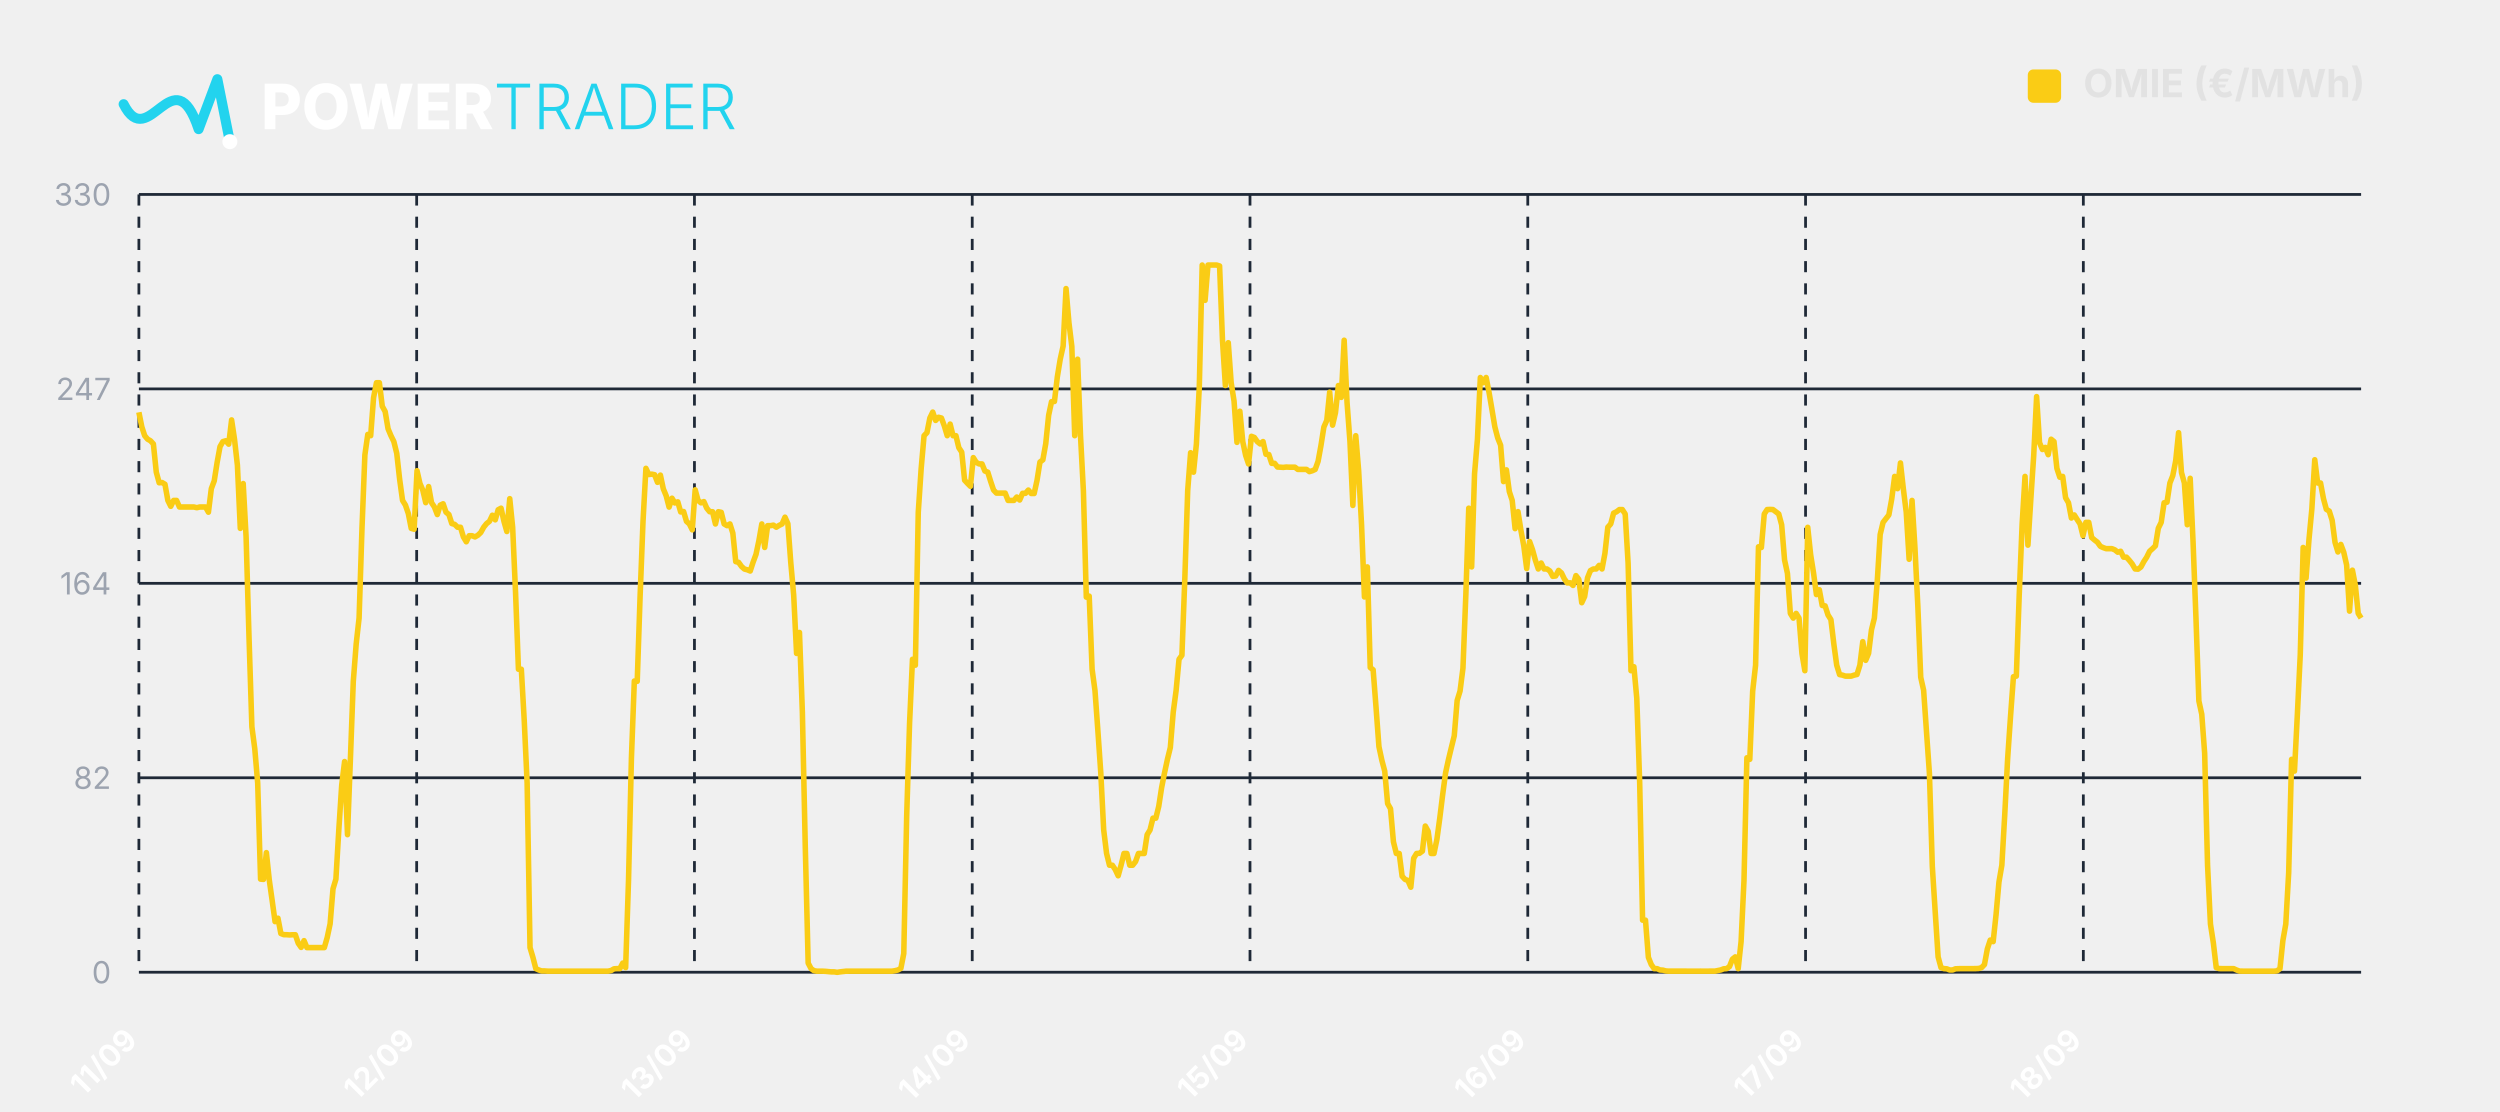
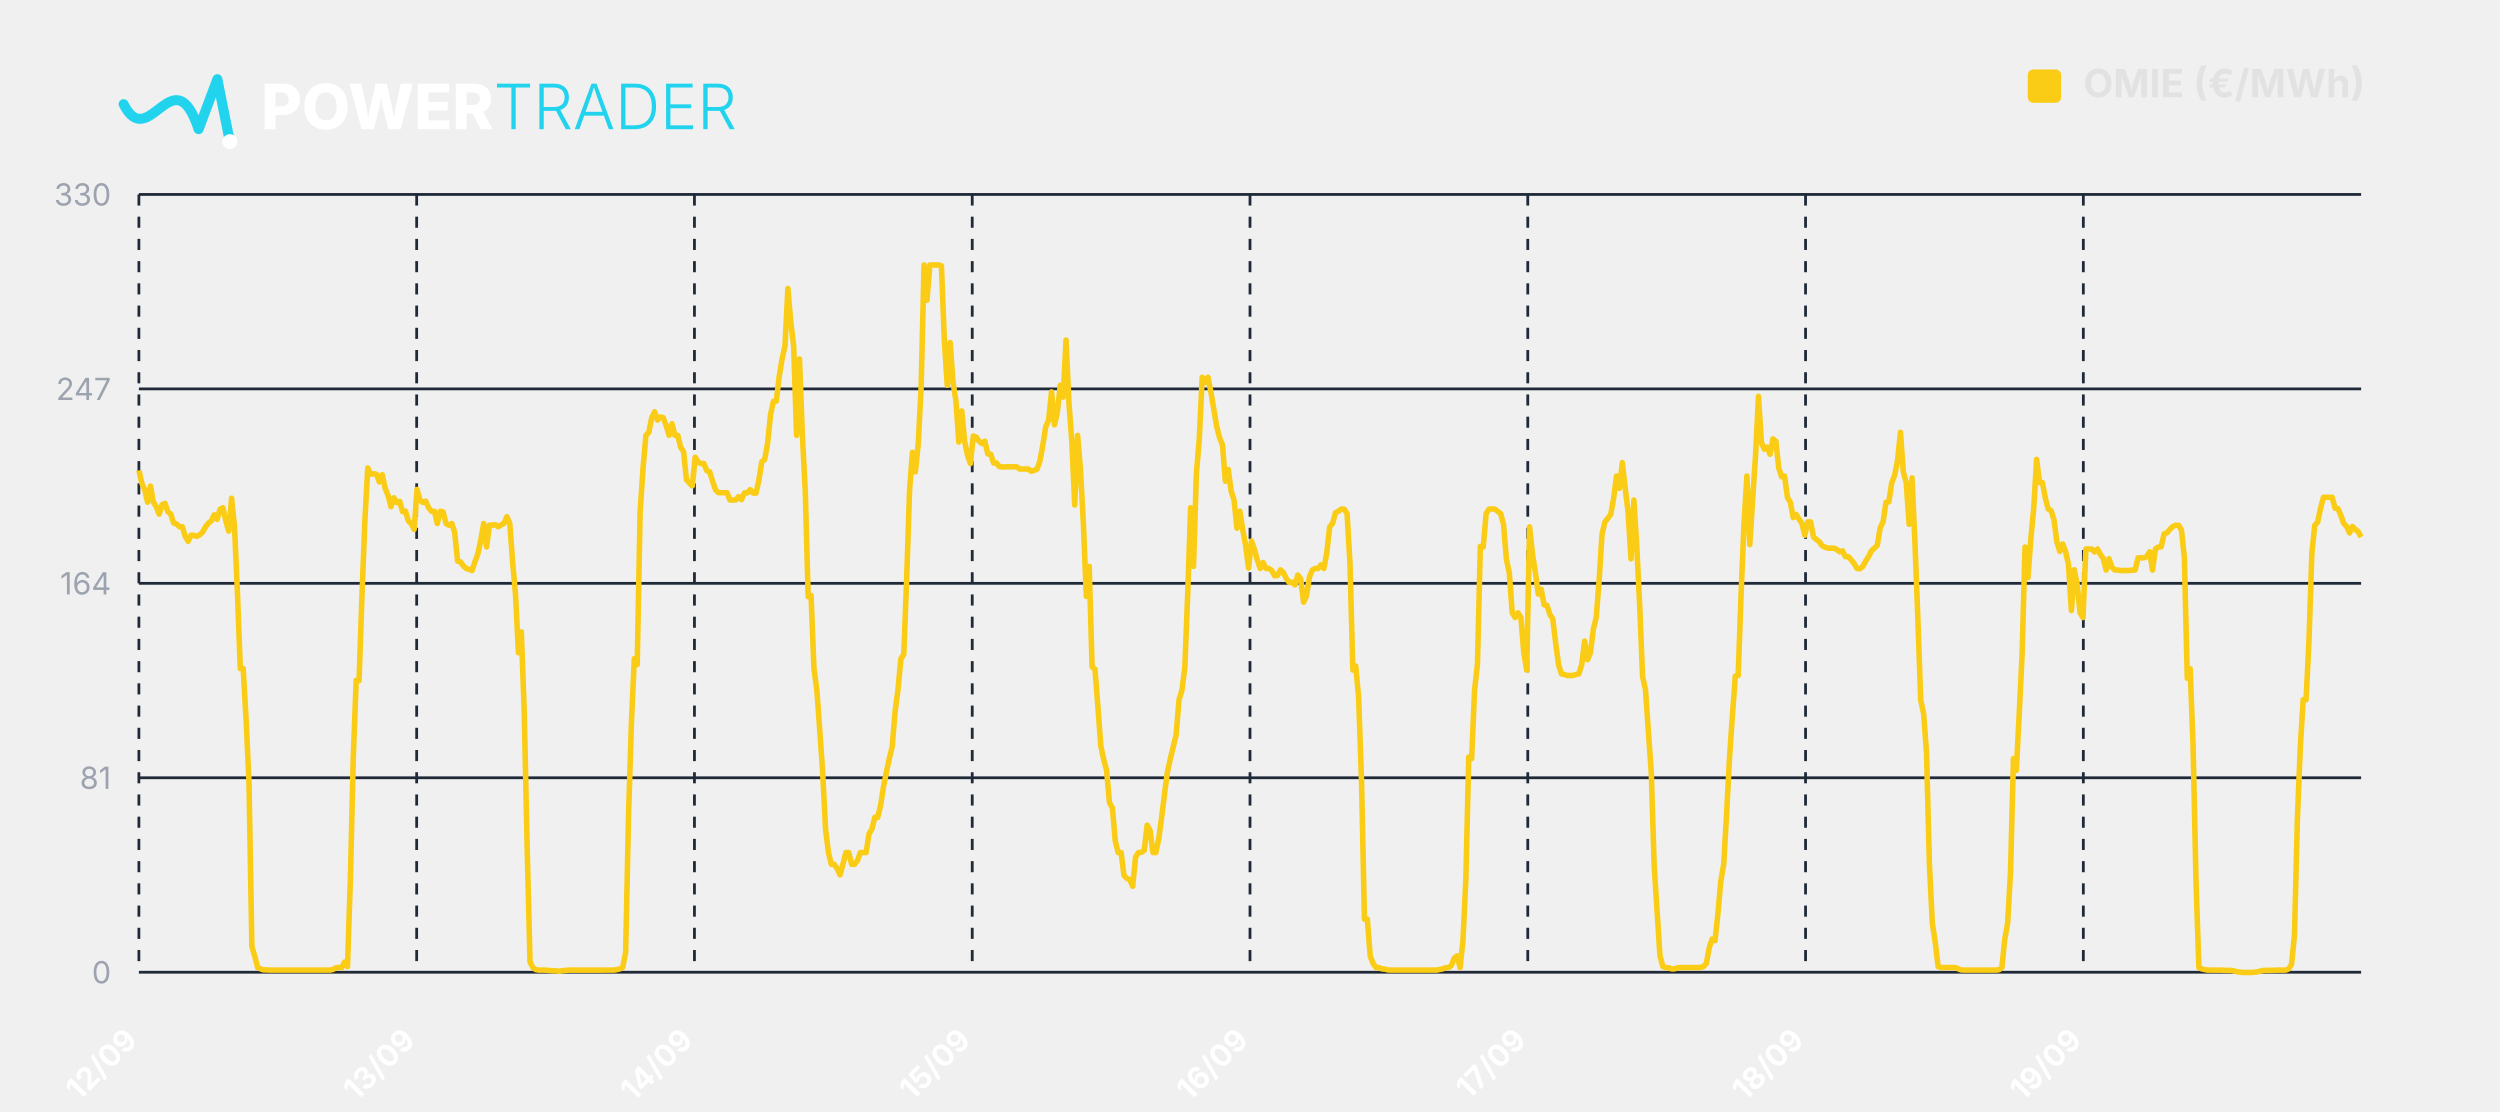
<svg xmlns="http://www.w3.org/2000/svg" viewBox="0 0 900 400" style="font-family: 'Inter', sans-serif; background: #0b0f19;">
  <g transform="translate(40, 15) scale(0.45)">
    <path d="M10 50 C30 90 50 10 70 70 L85 30 L95 80" stroke="#22d3ee" stroke-width="8" stroke-linecap="round" stroke-linejoin="round" fill="none" />
    <circle cx="95" cy="80" r="6" fill="#ffffff" />
    <text x="120" y="70" font-family="'Inter', sans-serif" font-weight="800" font-size="50" fill="#ffffff">POWER<tspan fill="#22d3ee" font-weight="300">TRADER</tspan>
    </text>
  </g>
  <rect x="730" y="25" width="12" height="12" fill="#facc15" rx="2" />
  <text x="750" y="35" font-size="14" font-weight="bold" fill="#e2e2e2">OMIE (€/MWh)</text>
  <line x1="50" y1="350.0" x2="850" y2="350.0" stroke="#1f2937" stroke-width="1" />
  <text x="40" y="354.0" text-anchor="end" font-size="11" fill="#9ca3af">0</text>
  <line x1="50" y1="280.0" x2="850" y2="280.0" stroke="#1f2937" stroke-width="1" />
-   <text x="40" y="284.0" text-anchor="end" font-size="11" fill="#9ca3af">82</text>
+   <text x="40" y="284.0" text-anchor="end" font-size="11" fill="#9ca3af">81</text>
  <line x1="50" y1="210.0" x2="850" y2="210.0" stroke="#1f2937" stroke-width="1" />
  <text x="40" y="214.0" text-anchor="end" font-size="11" fill="#9ca3af">164</text>
  <line x1="50" y1="140.0" x2="850" y2="140.0" stroke="#1f2937" stroke-width="1" />
  <text x="40" y="144.0" text-anchor="end" font-size="11" fill="#9ca3af">247</text>
  <line x1="50" y1="70.0" x2="850" y2="70.0" stroke="#1f2937" stroke-width="1" />
  <text x="40" y="74.0" text-anchor="end" font-size="11" fill="#9ca3af">330</text>
  <line x1="50.0" y1="70" x2="50.0" y2="350" stroke="#1f2937" stroke-width="1" stroke-dasharray="4,4" />
-   <text x="50.0" y="375" text-anchor="end" transform="rotate(-45, 50.0, 375)" font-size="11" font-weight="bold" fill="#ffffff">11/09</text>
+   <text x="50.0" y="375" text-anchor="end" transform="rotate(-45, 50.0, 375)" font-size="11" font-weight="bold" fill="#ffffff">12/09</text>
  <line x1="150.0" y1="70" x2="150.0" y2="350" stroke="#1f2937" stroke-width="1" stroke-dasharray="4,4" />
-   <text x="150.0" y="375" text-anchor="end" transform="rotate(-45, 150.0, 375)" font-size="11" font-weight="bold" fill="#ffffff">12/09</text>
+   <text x="150.0" y="375" text-anchor="end" transform="rotate(-45, 150.0, 375)" font-size="11" font-weight="bold" fill="#ffffff">13/09</text>
  <line x1="250.0" y1="70" x2="250.0" y2="350" stroke="#1f2937" stroke-width="1" stroke-dasharray="4,4" />
-   <text x="250.0" y="375" text-anchor="end" transform="rotate(-45, 250.0, 375)" font-size="11" font-weight="bold" fill="#ffffff">13/09</text>
+   <text x="250.0" y="375" text-anchor="end" transform="rotate(-45, 250.0, 375)" font-size="11" font-weight="bold" fill="#ffffff">14/09</text>
  <line x1="350.0" y1="70" x2="350.0" y2="350" stroke="#1f2937" stroke-width="1" stroke-dasharray="4,4" />
-   <text x="350.0" y="375" text-anchor="end" transform="rotate(-45, 350.0, 375)" font-size="11" font-weight="bold" fill="#ffffff">14/09</text>
+   <text x="350.0" y="375" text-anchor="end" transform="rotate(-45, 350.0, 375)" font-size="11" font-weight="bold" fill="#ffffff">15/09</text>
  <line x1="450.0" y1="70" x2="450.0" y2="350" stroke="#1f2937" stroke-width="1" stroke-dasharray="4,4" />
-   <text x="450.0" y="375" text-anchor="end" transform="rotate(-45, 450.0, 375)" font-size="11" font-weight="bold" fill="#ffffff">15/09</text>
+   <text x="450.0" y="375" text-anchor="end" transform="rotate(-45, 450.0, 375)" font-size="11" font-weight="bold" fill="#ffffff">16/09</text>
  <line x1="550.0" y1="70" x2="550.0" y2="350" stroke="#1f2937" stroke-width="1" stroke-dasharray="4,4" />
-   <text x="550.0" y="375" text-anchor="end" transform="rotate(-45, 550.0, 375)" font-size="11" font-weight="bold" fill="#ffffff">16/09</text>
+   <text x="550.0" y="375" text-anchor="end" transform="rotate(-45, 550.0, 375)" font-size="11" font-weight="bold" fill="#ffffff">17/09</text>
  <line x1="650.0" y1="70" x2="650.0" y2="350" stroke="#1f2937" stroke-width="1" stroke-dasharray="4,4" />
-   <text x="650.0" y="375" text-anchor="end" transform="rotate(-45, 650.0, 375)" font-size="11" font-weight="bold" fill="#ffffff">17/09</text>
+   <text x="650.0" y="375" text-anchor="end" transform="rotate(-45, 650.0, 375)" font-size="11" font-weight="bold" fill="#ffffff">18/09</text>
  <line x1="750.0" y1="70" x2="750.0" y2="350" stroke="#1f2937" stroke-width="1" stroke-dasharray="4,4" />
-   <text x="750.0" y="375" text-anchor="end" transform="rotate(-45, 750.0, 375)" font-size="11" font-weight="bold" fill="#ffffff">18/09</text>
-   <polyline points="50.0,148.42 51.043,153.631 52.086,156.851 53.129,158.097 54.172,158.673 55.215,159.817 56.258,169.959 57.301,173.798 58.344,173.713 59.387,174.332 60.43,180.153 61.473,182.271 62.516,180.153 63.559,180.153 64.602,182.517 65.645,182.517 66.688,182.517 67.731,182.517 68.774,182.517 69.817,182.517 70.86,182.78 71.904,182.517 72.947,182.517 73.99,182.517 75.033,184.389 76.076,175.916 77.119,173.128 78.162,166.494 79.205,160.783 80.248,158.97 81.291,158.681 82.334,159.902 83.377,151.174 84.42,158.122 85.463,167.443 86.506,190.219 87.549,174.086 88.592,193.286 89.635,229.061 90.678,261.624 91.721,269.588 92.764,281.832 93.807,316.488 94.85,316.581 95.893,306.947 96.936,316.768 97.979,324.199 99.022,331.782 100.065,330.554 101.108,336.061 102.151,336.477 103.194,336.494 104.237,336.578 105.28,336.511 106.323,336.511 107.366,339.561 108.409,341.061 109.452,338.637 110.495,341.137 111.538,341.137 112.581,341.137 113.625,341.137 114.668,341.137 115.711,341.137 116.754,341.137 117.797,337.502 118.84,332.587 119.883,319.962 120.926,316.488 121.969,298.779 123.012,282.68 124.055,274.156 125.098,300.482 126.141,273.359 127.184,245.279 128.227,231.84 129.27,222.519 130.313,190.219 131.356,163.782 132.399,156.402 133.442,156.851 134.485,143.133 135.528,137.786 136.571,137.778 137.614,146.26 138.657,148.158 139.7,154.36 140.743,156.851 141.786,158.97 142.829,163.206 143.872,172.561 144.915,180.153 145.958,181.839 147.001,184.898 148.044,190.219 149.087,190.524 150.13,169.46 151.173,174.035 152.216,176.492 153.259,180.958 154.302,175.171 155.346,180.958 156.389,182.517 157.432,185.237 158.475,181.873 159.518,181.365 160.561,184.389 161.604,185.237 162.647,188.474 163.69,188.779 164.733,189.812 165.776,189.812 166.819,193.286 167.862,195.04 168.905,192.863 169.948,192.863 170.991,193.286 172.034,192.693 173.077,191.702 174.12,189.812 175.163,188.499 176.206,187.677 177.249,185.483 178.292,187.135 179.335,183.517 180.378,182.949 181.421,187.677 182.464,191.338 183.507,179.517 184.55,189.795 185.593,213.19 186.636,240.923 187.679,240.923 188.722,259.302 189.765,281.832 190.808,341.137 191.851,344.636 192.894,348.704 193.937,349.178 194.98,349.534 196.023,349.534 197.066,349.61 198.11,349.619 199.153,349.619 200.196,349.619 201.239,349.619 202.282,349.619 203.325,349.619 204.368,349.619 205.411,349.619 206.454,349.619 207.497,349.619 208.54,349.619 209.583,349.619 210.626,349.619 211.669,349.619 212.712,349.619 213.755,349.619 214.798,349.619 215.841,349.619 216.884,349.619 217.927,349.619 218.97,349.61 220.013,349.381 221.056,348.771 222.099,348.704 223.142,348.704 224.185,346.712 225.228,348.348 226.271,316.768 227.314,272.808 228.357,245.168 229.4,245.279 230.443,214.41 231.486,187.677 232.529,168.604 233.572,170.841 234.615,170.688 235.658,170.9 236.701,173.637 237.744,171.044 238.787,175.967 239.831,178.501 240.874,182.551 241.917,179.356 242.96,181.068 244.003,180.661 245.046,184.305 246.089,184.152 247.132,187.677 248.175,188.626 249.218,190.744 250.261,176.34 251.304,180.153 252.347,181.017 253.39,180.576 254.433,182.949 255.476,184.22 256.519,184.22 257.562,188.626 258.605,184.22 259.648,184.44 260.691,188.626 261.734,189.236 262.777,188.626 263.82,191.914 264.863,202.183 265.906,202.463 266.949,203.92 267.992,204.861 269.035,205.124 270.078,205.564 271.121,202.37 272.164,199.557 273.207,194.617 274.25,188.626 275.293,197.082 276.336,189.236 277.379,189.236 278.422,189.05 279.465,189.795 280.508,189.135 281.551,188.626 282.595,186.186 283.638,188.541 284.681,202.556 285.724,214.232 286.767,235.229 287.81,227.688 288.853,256.412 289.896,304.71 290.939,346.712 291.982,348.704 293.025,349.441 294.068,349.619 295.111,349.619 296.154,349.627 297.197,349.678 298.24,349.78 299.283,349.873 300.326,349.873 301.369,350.042 302.412,349.873 303.455,349.754 304.498,349.636 305.541,349.627 306.584,349.627 307.627,349.627 308.67,349.627 309.713,349.627 310.756,349.627 311.799,349.627 312.842,349.627 313.885,349.627 314.928,349.627 315.971,349.627 317.014,349.627 318.057,349.619 319.1,349.619 320.143,349.619 321.186,349.61 322.229,349.441 323.272,349.187 324.316,348.602 325.359,343.255 326.402,293.941 327.445,260.31 328.488,237.348 329.531,239.466 330.574,184.44 331.617,168.714 332.66,156.851 333.703,155.75 334.746,150.496 335.789,148.353 336.832,151.352 337.875,150.217 338.918,150.496 339.961,153.335 341.004,156.851 342.047,152.674 343.09,156.851 344.133,156.851 345.176,161.164 346.219,162.757 347.262,172.883 348.305,174.018 349.348,175.069 350.391,164.748 351.434,166.443 352.477,167.019 353.52,167.019 354.563,169.561 355.606,169.985 356.649,173.349 357.692,176.425 358.735,177.518 359.778,177.518 360.821,177.518 361.864,177.518 362.907,180.153 363.95,180.153 364.993,180.153 366.037,178.933 367.08,180 368.123,177.594 369.166,177.594 370.209,176.425 371.252,177.662 372.295,177.662 373.338,172.891 374.381,166.341 375.424,165.545 376.467,159.732 377.51,149.513 378.553,144.599 379.596,144.531 380.639,135.668 381.682,129.313 382.725,124.602 383.768,103.893 384.811,116.112 385.854,124.687 386.897,156.851 387.94,129.313 388.983,156.851 390.026,176.814 391.069,214.978 392.112,214.605 393.155,240.923 394.198,248.668 395.241,263.14 396.284,278.231 397.327,298.779 398.37,307.252 399.413,311.48 400.456,311.48 401.499,313.048 402.542,315.276 403.585,311.48 404.628,307.252 405.671,307.252 406.714,311.48 407.757,311.48 408.801,310.15 409.844,307.252 410.887,307.252 411.93,307.252 412.973,300.482 414.016,298.779 415.059,294.542 416.102,294.542 417.145,290.306 418.188,283.527 419.231,278.231 420.274,273.359 421.317,269.114 422.36,256.412 423.403,248.558 424.446,237.348 425.489,235.899 426.532,208.428 427.575,176.543 428.618,162.977 429.661,169.985 430.704,159.817 431.747,139.227 432.79,95.42 433.833,108.121 434.876,95.42 435.919,95.42 436.962,95.42 438.005,95.42 439.048,95.75 440.091,122.484 441.134,138.795 442.177,123.373 443.22,137.778 444.263,144.438 445.306,159.249 446.349,148.048 447.392,158.97 448.435,163.952 449.478,167.019 450.522,157.072 451.565,157.487 452.608,158.961 453.651,159.817 454.694,158.97 455.737,163.528 456.78,163.638 457.823,166.799 458.866,166.799 459.909,168.138 460.952,168.189 461.995,168.265 463.038,168.138 464.081,168.189 465.124,168.189 466.167,168.189 467.21,168.985 468.253,168.985 469.296,168.985 470.339,168.985 471.382,169.782 472.425,169.476 473.468,168.985 474.511,166.07 475.554,160.342 476.597,153.716 477.64,151.352 478.683,141.176 479.726,153.055 480.769,148.573 481.812,138.795 482.855,143.057 483.898,122.484 484.941,144.98 485.984,158.961 487.027,181.958 488.07,156.851 489.113,169.476 490.156,188.863 491.199,214.902 492.243,204.09 493.286,240.313 494.329,241.135 495.372,254.667 496.415,268.783 497.458,273.656 498.501,277.596 499.544,289.297 500.587,291.144 501.63,303.033 502.673,307.244 503.716,307.252 504.759,315.429 505.802,316.581 506.845,316.954 507.888,319.394 508.931,308.947 509.974,307.244 511.017,307.184 512.06,306.405 513.103,297.381 514.146,299.279 515.189,307.244 516.232,307.252 517.275,302.219 518.318,294.542 519.361,286.069 520.404,278.231 521.447,273.444 522.49,269.122 523.533,264.886 524.576,252.176 525.619,248.778 526.662,240.567 527.705,214.046 528.748,182.949 529.791,204.09 530.834,170.578 531.877,158.122 532.92,135.905 533.963,137.778 535.007,135.905 536.05,141.235 537.093,147.361 538.136,153.631 539.179,157.665 540.222,160.283 541.265,173.374 542.308,169.154 543.351,176.967 544.394,180.153 545.437,190.312 546.48,184.186 547.523,190.872 548.566,196.532 549.609,204.683 550.652,194.947 551.695,197.879 552.738,201.683 553.781,204.827 554.824,202.692 555.867,204.827 556.91,204.827 557.953,205.564 558.996,207.479 560.039,207.352 561.082,205.344 562.125,206.251 563.168,208.411 564.211,209.852 565.254,209.809 566.297,210.75 567.34,207.225 568.383,208.581 569.426,216.978 570.469,214.749 571.512,207.996 572.555,205.403 573.598,204.827 574.641,204.827 575.684,203.539 576.728,204.827 577.771,199.218 578.814,189.795 579.857,188.626 580.9,184.728 581.943,184.237 582.986,183.44 584.029,183.44 585.072,185.033 586.115,202.683 587.158,241.449 588.201,240.025 589.244,251.43 590.287,281.832 591.33,331.257 592.373,331.257 593.416,344.636 594.459,347.238 595.502,348.704 596.545,348.704 597.588,349.187 598.631,349.246 599.674,349.534 600.717,349.61 601.76,349.61 602.803,349.61 603.846,349.61 604.889,349.61 605.932,349.61 606.975,349.61 608.018,349.619 609.061,349.619 610.104,349.619 611.147,349.619 612.19,349.61 613.233,349.619 614.276,349.619 615.319,349.61 616.362,349.61 617.405,349.61 618.449,349.381 619.492,349.178 620.535,348.771 621.578,348.704 622.621,347.966 623.664,345.297 624.707,344.475 625.75,348.704 626.793,338.985 627.836,316.954 628.879,272.808 629.922,273.359 630.965,248.778 632.008,239.466 633.051,196.845 634.094,197.099 635.137,185.033 636.18,183.44 637.223,183.39 638.266,183.44 639.309,184.237 640.352,185.033 641.395,188.914 642.438,201.565 643.481,206.429 644.524,220.825 645.567,222.519 646.61,220.825 647.653,222.519 648.696,235.229 649.739,241.449 650.782,189.838 651.825,199.641 652.868,206.225 653.911,214.046 654.954,212.309 655.997,217.961 657.04,218.113 658.083,221.392 659.126,223.045 660.169,231.747 661.213,239.457 662.256,242.855 663.299,243.05 664.342,243.406 665.385,243.406 666.428,243.406 667.471,243.05 668.514,242.813 669.557,239.466 670.6,230.993 671.643,237.72 672.686,235.229 673.729,226.756 674.772,222.519 675.815,209.174 676.858,192.439 677.901,188.058 678.944,186.72 679.987,185.381 681.03,179.585 682.073,171.51 683.116,175.916 684.159,166.663 685.202,175.959 686.245,184.389 687.288,201.336 688.331,180.153 689.374,197.099 690.417,218.113 691.46,243.821 692.503,248.498 693.546,263.53 694.589,278.392 695.632,311.921 696.675,328.266 697.718,344.475 698.761,348.331 699.804,348.704 700.847,348.771 701.89,349.187 702.934,349.187 703.977,348.771 705.02,348.729 706.063,348.704 707.106,348.704 708.149,348.704 709.192,348.704 710.235,348.704 711.278,348.695 712.321,348.644 713.364,348.348 714.407,347.238 715.45,341.586 716.493,338.425 717.536,338.985 718.579,329.283 719.622,317.547 720.665,311.447 721.708,293.297 722.751,273.105 723.794,257.853 724.837,243.618 725.88,243.406 726.923,214.046 727.966,188.736 729.009,171.51 730.052,196.252 731.095,179.721 732.138,163.935 733.181,142.777 734.224,159.351 735.267,161.825 736.31,161.071 737.353,163.681 738.396,158.122 739.439,158.97 740.482,168.621 741.525,171.798 742.568,171.51 743.611,179.204 744.654,181 745.698,186.482 746.741,185.381 747.784,187.033 748.827,188.626 749.87,192.863 750.913,188.058 751.956,188.058 752.999,193.498 754.042,194.405 755.085,195.201 756.128,196.676 757.171,197.15 758.214,197.523 759.257,197.523 760.3,197.523 761.343,197.947 762.386,198.794 763.429,198.455 764.472,200.573 765.515,200.573 766.558,201.726 767.601,203.039 768.644,204.827 769.687,204.903 770.73,204.124 771.773,202.183 772.816,200.573 773.859,198.455 774.902,197.523 775.945,196.506 776.988,190.185 778.031,188.058 779.074,181 780.117,180.788 781.16,173.883 782.203,171.23 783.246,165.918 784.289,155.767 785.332,170.112 786.375,173.883 787.419,188.906 788.462,172.188 789.505,195.218 790.548,222.519 791.591,252.32 792.634,257.141 793.677,271.198 794.72,311.489 795.763,332.664 796.806,339.442 797.849,348.348 798.892,348.687 799.935,348.704 800.978,348.704 802.021,348.704 803.064,348.704 804.107,348.704 805.15,349.195 806.193,349.585 807.236,349.61 808.279,349.619 809.322,349.619 810.365,349.619 811.408,349.619 812.451,349.619 813.494,349.619 814.537,349.619 815.58,349.619 816.623,349.619 817.666,349.619 818.709,349.619 819.752,349.5 820.795,348.704 821.838,338.595 822.881,332.664 823.924,314.217 824.967,273.359 826.01,277.596 827.053,257.141 828.096,235.653 829.14,197.099 830.183,208.115 831.226,194.278 832.269,183.186 833.312,165.511 834.355,173.883 835.398,173.883 836.441,179.466 837.484,183.364 838.527,183.991 839.57,187.321 840.613,195.261 841.656,198.709 842.699,195.998 843.742,198.769 844.785,203.387 845.828,220.003 846.871,205.268 847.914,210.64 848.957,220.825 850.0,222.519" fill="none" stroke="#facc15" stroke-width="2" stroke-linejoin="round" />
+   <text x="750.0" y="375" text-anchor="end" transform="rotate(-45, 750.0, 375)" font-size="11" font-weight="bold" fill="#ffffff">19/09</text>
+   <polyline points="50.0,169.324 51.043,173.894 52.086,176.348 53.129,180.807 54.172,175.028 55.215,180.807 56.258,182.364 57.301,185.08 58.344,181.721 59.387,181.213 60.43,184.234 61.473,185.08 62.516,188.312 63.559,188.617 64.602,189.649 65.645,189.649 66.688,193.119 67.731,194.87 68.774,192.696 69.817,192.696 70.86,193.119 71.904,192.526 72.947,191.536 73.99,189.649 75.033,188.338 76.076,187.517 77.119,185.325 78.162,186.976 79.205,183.362 80.248,182.795 81.291,187.517 82.334,191.173 83.377,179.368 84.42,189.633 85.463,212.995 86.506,240.691 87.549,240.691 88.592,259.044 89.635,281.544 90.678,340.768 91.721,344.263 92.764,348.325 93.807,348.798 94.85,349.154 95.893,349.154 96.936,349.23 97.979,349.238 99.022,349.238 100.065,349.238 101.108,349.238 102.151,349.238 103.194,349.238 104.237,349.238 105.28,349.238 106.323,349.238 107.366,349.238 108.409,349.238 109.452,349.238 110.495,349.238 111.538,349.238 112.581,349.238 113.625,349.238 114.668,349.238 115.711,349.238 116.754,349.238 117.797,349.238 118.84,349.23 119.883,349.002 120.926,348.392 121.969,348.325 123.012,348.325 124.055,346.336 125.098,347.969 126.141,316.432 127.184,272.532 128.227,244.93 129.27,245.04 130.313,214.214 131.356,187.517 132.399,168.47 133.442,170.704 134.485,170.551 135.528,170.763 136.571,173.496 137.614,170.907 138.657,175.823 139.7,178.353 140.743,182.398 141.786,179.208 142.829,180.917 143.872,180.511 144.915,184.149 145.958,183.997 147.001,187.517 148.044,188.465 149.087,190.58 150.13,176.195 151.173,180.003 152.216,180.866 153.259,180.426 154.302,182.795 155.346,184.065 156.389,184.065 157.432,188.465 158.475,184.065 159.518,184.285 160.561,188.465 161.604,189.074 162.647,188.465 163.69,191.748 164.733,202.004 165.776,202.283 166.819,203.738 167.862,204.678 168.905,204.94 169.948,205.38 170.991,202.19 172.034,199.38 173.077,194.447 174.12,188.465 175.163,196.91 176.206,189.074 177.249,189.074 178.292,188.888 179.335,189.633 180.378,188.972 181.421,188.465 182.464,186.028 183.507,188.38 184.55,202.376 185.593,214.036 186.636,235.005 187.679,227.474 188.722,256.159 189.765,304.391 190.808,346.336 191.851,348.325 192.894,349.061 193.937,349.238 194.98,349.238 196.023,349.247 197.066,349.298 198.11,349.399 199.153,349.492 200.196,349.492 201.239,349.662 202.282,349.492 203.325,349.374 204.368,349.255 205.411,349.247 206.454,349.247 207.497,349.247 208.54,349.247 209.583,349.247 210.626,349.247 211.669,349.247 212.712,349.247 213.755,349.247 214.798,349.247 215.841,349.247 216.884,349.247 217.927,349.238 218.97,349.238 220.013,349.238 221.056,349.23 222.099,349.061 223.142,348.807 224.185,348.223 225.228,342.884 226.271,293.636 227.314,260.051 228.357,237.12 229.4,239.235 230.443,184.285 231.486,168.58 232.529,156.733 233.572,155.633 234.615,150.387 235.658,148.246 236.701,151.241 237.744,150.108 238.787,150.387 239.831,153.222 240.874,156.733 241.917,152.561 242.96,156.733 244.003,156.733 245.046,161.04 246.089,162.631 247.132,172.743 248.175,173.877 249.218,174.926 250.261,164.62 251.304,166.312 252.347,166.887 253.39,166.887 254.433,169.426 255.476,169.849 256.519,173.208 257.562,176.28 258.605,177.371 259.648,177.371 260.691,177.371 261.734,177.371 262.777,180.003 263.82,180.003 264.863,180.003 265.906,178.785 266.949,179.851 267.992,177.448 269.035,177.448 270.078,176.28 271.121,177.515 272.164,177.515 273.207,172.751 274.25,166.21 275.293,165.415 276.336,159.61 277.379,149.405 278.422,144.497 279.465,144.43 280.508,135.579 281.551,129.232 282.595,124.528 283.638,103.847 284.681,116.049 285.724,124.612 286.767,156.733 287.81,129.232 288.853,156.733 289.896,176.669 290.939,214.781 291.982,214.409 293.025,240.691 294.068,248.425 295.111,262.878 296.154,277.948 297.197,298.468 298.24,306.93 299.283,311.152 300.326,311.152 301.369,312.717 302.412,314.943 303.455,311.152 304.498,306.93 305.541,306.93 306.584,311.152 307.627,311.152 308.67,309.824 309.713,306.93 310.756,306.93 311.799,306.93 312.842,300.169 313.885,298.468 314.928,294.237 315.971,294.237 317.014,290.006 318.057,283.237 319.1,277.948 320.143,273.083 321.186,268.843 322.229,256.159 323.272,248.315 324.316,237.12 325.359,235.673 326.402,208.24 327.445,176.398 328.488,162.851 329.531,169.849 330.574,159.695 331.617,139.133 332.66,95.385 333.703,108.07 334.746,95.385 335.789,95.385 336.832,95.385 337.875,95.385 338.918,95.715 339.961,122.412 341.004,138.701 342.047,123.301 343.09,137.686 344.133,144.337 345.176,159.128 346.219,147.941 347.262,158.849 348.305,163.824 349.348,166.887 350.391,156.953 351.434,157.368 352.477,158.84 353.52,159.695 354.563,158.849 355.606,163.401 356.649,163.511 357.692,166.667 358.735,166.667 359.778,168.004 360.821,168.055 361.864,168.131 362.907,168.004 363.95,168.055 364.993,168.055 366.037,168.055 367.08,168.85 368.123,168.85 369.166,168.85 370.209,168.85 371.252,169.646 372.295,169.341 373.338,168.85 374.381,165.94 375.424,160.219 376.467,153.602 377.51,151.241 378.553,141.079 379.596,152.942 380.639,148.466 381.682,138.701 382.725,142.957 383.768,122.412 384.811,144.878 385.854,158.84 386.897,181.805 387.94,156.733 388.983,169.341 390.026,188.702 391.069,214.705 392.112,203.908 393.155,240.082 394.198,240.902 395.241,254.416 396.284,268.513 397.327,273.379 398.37,277.313 399.413,288.999 400.456,290.844 401.499,302.716 402.542,306.921 403.585,306.93 404.628,315.095 405.671,316.246 406.714,316.618 407.757,319.055 408.801,308.622 409.844,306.921 410.887,306.862 411.93,306.083 412.973,297.072 414.016,298.967 415.059,306.921 416.102,306.93 417.145,301.903 418.188,294.237 419.231,285.775 420.274,277.948 421.317,273.167 422.36,268.852 423.403,264.621 424.446,251.928 425.489,248.535 426.532,240.335 427.575,213.85 428.618,182.795 429.661,203.908 430.704,170.441 431.747,158.002 432.79,135.816 433.833,137.686 434.876,135.816 435.919,141.138 436.962,147.256 438.005,153.518 439.048,157.545 440.091,160.16 441.134,173.234 442.177,169.02 443.22,176.821 444.263,180.003 445.306,190.149 446.349,184.031 447.392,190.707 448.435,196.36 449.478,204.5 450.522,194.777 451.565,197.705 452.608,201.504 453.651,204.644 454.694,202.511 455.737,204.644 456.78,204.644 457.823,205.38 458.866,207.292 459.909,207.165 460.952,205.16 461.995,206.065 463.038,208.223 464.081,209.662 465.124,209.619 466.167,210.558 467.21,207.038 468.253,208.392 469.296,216.778 470.339,214.552 471.382,207.808 472.425,205.219 473.468,204.644 474.511,204.644 475.554,203.358 476.597,204.644 477.64,199.042 478.683,189.633 479.726,188.465 480.769,184.572 481.812,184.082 482.855,183.286 483.898,183.286 484.941,184.877 485.984,202.503 487.027,241.215 488.07,239.794 489.113,251.183 490.156,281.544 491.199,330.902 492.243,330.902 493.286,344.263 494.329,346.861 495.372,348.325 496.415,348.325 497.458,348.807 498.501,348.866 499.544,349.154 500.587,349.23 501.63,349.23 502.673,349.23 503.716,349.23 504.759,349.23 505.802,349.23 506.845,349.23 507.888,349.238 508.931,349.238 509.974,349.238 511.017,349.238 512.06,349.23 513.103,349.238 514.146,349.238 515.189,349.23 516.232,349.23 517.275,349.23 518.318,349.002 519.361,348.798 520.404,348.392 521.447,348.325 522.49,347.588 523.533,344.923 524.576,344.102 525.619,348.325 526.662,338.619 527.705,316.618 528.748,272.532 529.791,273.083 530.834,248.535 531.877,239.235 532.92,196.673 533.963,196.927 535.007,184.877 536.05,183.286 537.093,183.235 538.136,183.286 539.179,184.082 540.222,184.877 541.265,188.752 542.308,201.386 543.351,206.243 544.394,220.62 545.437,222.312 546.48,220.62 547.523,222.312 548.566,235.005 549.609,241.215 550.652,189.675 551.695,199.465 552.738,206.04 553.781,213.85 554.824,212.115 555.867,217.759 556.91,217.912 557.953,221.186 558.996,222.837 560.039,231.527 561.082,239.227 562.125,242.62 563.168,242.815 564.211,243.17 565.254,243.17 566.297,243.17 567.34,242.815 568.383,242.578 569.426,239.235 570.469,230.774 571.512,237.492 572.555,235.005 573.598,226.543 574.641,222.312 575.684,208.985 576.728,192.273 577.771,187.898 578.814,186.561 579.857,185.224 580.9,179.436 581.943,171.372 582.986,175.772 584.029,166.532 585.072,175.814 586.115,184.234 587.158,201.157 588.201,180.003 589.244,196.927 590.287,217.912 591.33,243.585 592.373,248.256 593.416,263.267 594.459,278.109 595.502,311.592 596.545,327.915 597.588,344.102 598.631,347.952 599.674,348.325 600.717,348.392 601.76,348.807 602.803,348.807 603.846,348.392 604.889,348.35 605.932,348.325 606.975,348.325 608.018,348.325 609.061,348.325 610.104,348.325 611.147,348.316 612.19,348.265 613.233,347.969 614.276,346.861 615.319,341.217 616.362,338.06 617.405,338.619 618.449,328.93 619.492,317.211 620.535,311.118 621.578,292.993 622.621,272.829 623.664,257.597 624.707,243.382 625.75,243.17 626.793,213.85 627.836,188.575 628.879,171.372 629.922,196.08 630.965,179.571 632.008,163.807 633.051,142.678 634.094,159.229 635.137,161.7 636.18,160.947 637.223,163.553 638.266,158.002 639.309,158.849 640.352,168.487 641.395,171.66 642.438,171.372 643.481,179.055 644.524,180.849 645.567,186.324 646.61,185.224 647.653,186.874 648.696,188.465 649.739,192.696 650.782,187.898 651.825,187.898 652.868,193.33 653.911,194.236 654.954,195.031 655.997,196.503 657.04,196.977 658.083,197.35 659.126,197.35 660.169,197.35 661.213,197.773 662.256,198.619 663.299,198.28 664.342,200.396 665.385,200.396 666.428,201.547 667.471,202.858 668.514,204.644 669.557,204.72 670.6,203.941 671.643,202.004 672.686,200.396 673.729,198.28 674.772,197.35 675.815,196.334 676.858,190.022 677.901,187.898 678.944,180.849 679.987,180.638 681.03,173.741 682.073,171.093 683.116,165.787 684.159,155.65 685.202,169.976 686.245,173.741 687.288,188.744 688.331,172.049 689.374,195.048 690.417,222.312 691.46,252.072 692.503,256.887 693.546,270.925 694.589,311.16 695.632,332.306 696.675,339.076 697.718,347.969 698.761,348.308 699.804,348.325 700.847,348.325 701.89,348.325 702.934,348.325 703.977,348.325 705.02,348.815 706.063,349.205 707.106,349.23 708.149,349.238 709.192,349.238 710.235,349.238 711.278,349.238 712.321,349.238 713.364,349.238 714.407,349.238 715.45,349.238 716.493,349.238 717.536,349.238 718.579,349.238 719.622,349.12 720.665,348.325 721.708,338.23 722.751,332.306 723.794,313.885 724.837,273.083 725.88,277.313 726.923,256.887 727.966,235.428 729.009,196.927 730.052,207.927 731.095,194.109 732.138,183.032 733.181,165.381 734.224,173.741 735.267,173.741 736.31,179.318 737.353,183.21 738.396,183.836 739.439,187.162 740.482,195.09 741.525,198.534 742.568,195.827 743.611,198.594 744.654,203.205 745.698,219.799 746.741,205.084 747.784,210.448 748.827,220.62 749.87,222.312 750.913,197.637 751.956,197.637 752.999,197.637 754.042,198.712 755.085,197.637 756.128,199.634 757.171,200.988 758.214,205.211 759.257,201.157 760.3,204.212 761.343,205.211 762.386,205.211 763.429,205.388 764.472,205.388 765.515,205.388 766.558,205.388 767.601,205.211 768.644,205.211 769.687,200.819 770.73,200.819 771.773,200.819 772.816,200.396 773.859,198.627 774.902,205.211 775.945,197.637 776.988,196.927 778.031,196.842 779.074,192.188 780.117,191.816 781.16,190.58 782.203,189.514 783.246,189.108 784.289,189.108 785.332,190.851 786.375,200.819 787.419,244.177 788.462,240.759 789.505,268.513 790.548,316.618 791.591,348.325 792.634,348.807 793.677,349.044 794.72,349.238 795.763,349.238 796.806,349.247 797.849,349.247 798.892,349.247 799.935,349.255 800.978,349.332 802.021,349.332 803.064,349.332 804.107,349.492 805.15,349.831 806.193,349.932 807.236,350.085 808.279,350.085 809.322,350.085 810.365,350.085 811.408,350.008 812.451,349.898 813.494,349.662 814.537,349.399 815.58,349.332 816.623,349.315 817.666,349.323 818.709,349.298 819.752,349.247 820.795,349.247 821.838,349.247 822.881,349.238 823.924,348.807 824.967,347.115 826.01,336.537 827.053,295.015 828.096,269.275 829.14,251.903 830.183,251.928 831.226,230.774 832.269,199.228 833.312,189.108 834.355,187.974 835.398,182.998 836.441,179.03 837.484,179.03 838.527,179.03 839.57,179.03 840.613,182.965 841.656,183.108 842.699,185.503 843.742,188.465 844.785,189.514 845.828,191.85 846.871,189.514 847.914,190.58 848.957,191.426 850.0,193.339" fill="none" stroke="#facc15" stroke-width="2" stroke-linejoin="round" />
</svg>
